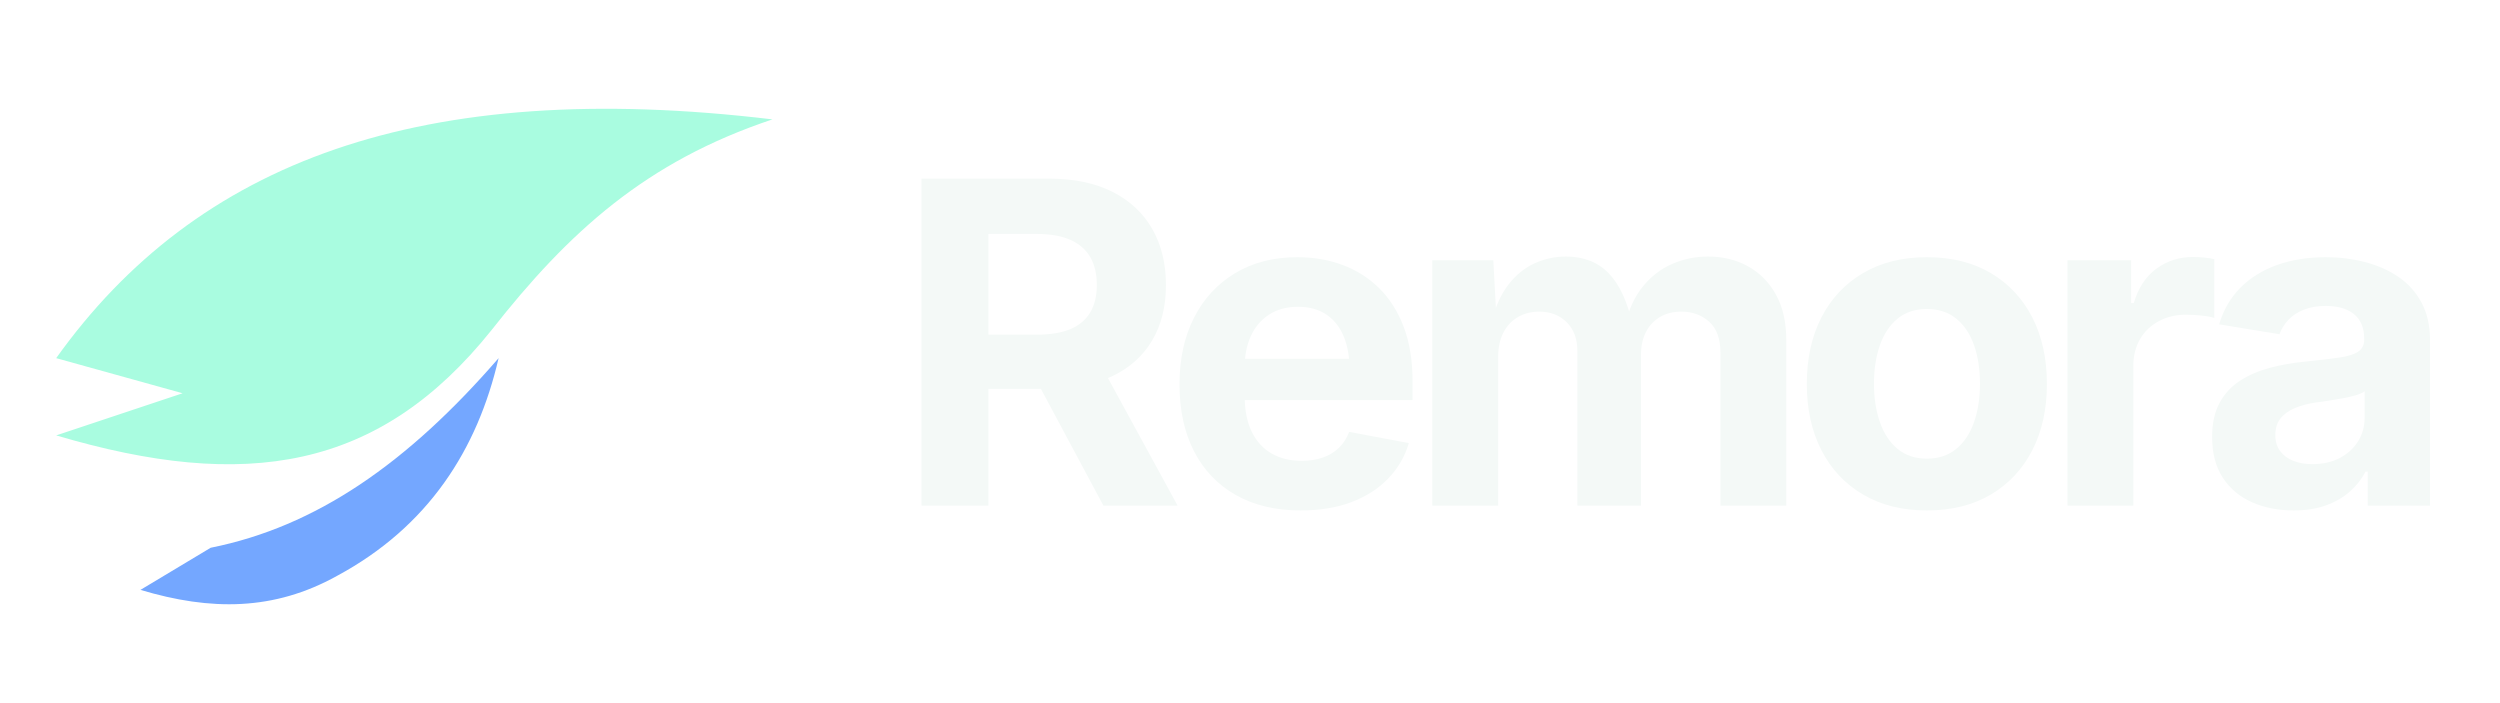
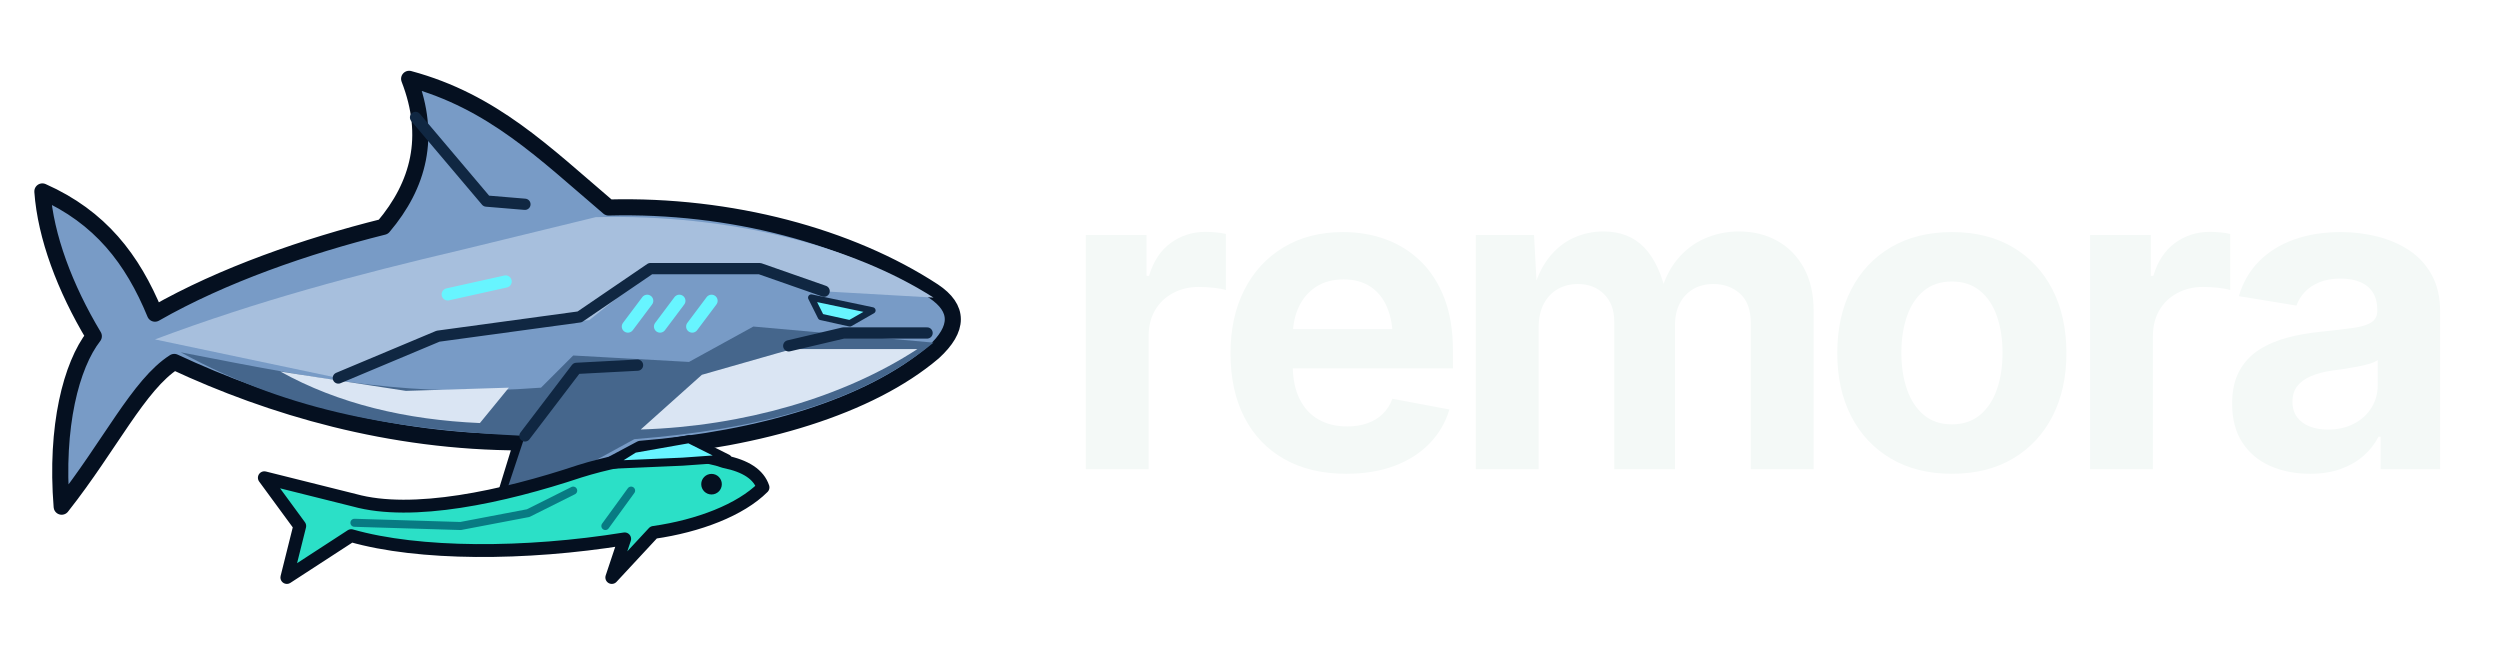
- <svg xmlns="http://www.w3.org/2000/svg" viewBox="0 0 356 100" role="img" aria-label="Remora">
-   <g>
-     <path fill="#A9FCE0" d="M8 51C28 23 60 11 110 17 92 23 81 33 70 47 54 67 35 70 8 62l18-6Z" />
-     <path fill="#74A7FF" d="M30 78c15-3 28-12 41-27-3 13-10 24-23 31-9 5-18 5-28 2Z" />
+ <svg xmlns="http://www.w3.org/2000/svg" viewBox="0 0 373 100" role="img" aria-label="Remora">
+   <g transform="translate(2 6) scale(.48)">
+     <g class="shark">
+       <path d="M44 85C65 73 91 64 115 58C126 45 130 30 123 12C149 19 165 35 185 52C223 51 260 61 286 78Q298 86 286 97C266 114 232 124 195 127L150 151L158 125C117 125 80 114 50 100C39 107 30 126 15 145C13 120 18 101 25 92C16 77 10 61 9 47C27 55 37 68 44 85Z" fill="#789BC6" stroke="#051020" stroke-width="5" stroke-linejoin="round" />
+       <path d="M44 93C76 81 106 73 140 65L181 55C223 54 261 64 286 80L251 78L232 71L199 71L179 87L133 92L101 105Z" fill="#A7BFDD" />
+       <path d="M52 97C98 106 124 111 164 108L174 98L210 100L230 89L286 94C263 113 231 121 193 124L151 147L159 123C115 121 83 114 52 97Z" fill="#45668C" />
+       <path d="M83 103L122 109L154 108L145 119C122 118 101 113 83 103ZM195 121L214 104L242 96L281 96C258 111 227 120 195 121Z" fill="#DAE5F3" />
+       <path d="M125 24L147 50L159 51M101 105L132 92L176 86L198 71L232 71L252 78M159 123L175 102L194 101M241 95L258 91L284 91" fill="none" stroke="#102742" stroke-width="3.5" stroke-linecap="round" stroke-linejoin="round" />
+       <path d="M217 81l-6 8m-4-8l-6 8m-4-8l-6 8m-56-10l18-4" fill="none" stroke="#67F5FF" stroke-width="3.8" stroke-linecap="round" />
+       <path d="M248 80l19 4-7 4-9-2Z" fill="#67F5FF" stroke="#102742" stroke-width="2" stroke-linejoin="round" />
+     </g>
+     <g class="remora">
+       <path d="M106 143C124 148 152 142 176 134C192 129 210 127 221 131Q231 133 233 139C226 146 213 151 199 153L186 167L190 155C159 160 126 160 105 154L85 167L89 151L78 136Z" fill="#2BE0C7" stroke="#051020" stroke-width="4" stroke-linejoin="round" />
+       <path d="M185 132l8-5 17-3 12 6-14 1Z" fill="#67F5FF" stroke="#051020" stroke-width="2.5" stroke-linejoin="round" />
+       <path d="M106 150l33 1 21-4 14-7m10 11l8-11" fill="none" stroke="#087B83" stroke-width="2.5" stroke-linecap="round" stroke-linejoin="round" />
+       <circle cx="217" cy="138" r="3.2" fill="#051020" />
+     </g>
  </g>
  <g fill="#F4F9F7">
-     <path transform="translate(127.00 72) scale(0.03125 -0.03125)" d="M135 0V1490H716Q886 1490 1005.0 1430.0Q1124 1370 1186.5 1261.0Q1249 1152 1249 1005Q1249 858 1185.5 751.5Q1122 645 1001.5 588.5Q881 532 709 532H315V779H660Q754 779 814.0 804.5Q874 830 904.0 880.5Q934 931 934 1005Q934 1081 904.0 1132.5Q874 1184 813.5 1211.0Q753 1238 659 1238H440V0ZM964 0 601 678H932L1302 0Z" />
-     <path transform="translate(165.43 72) scale(0.03125 -0.03125)" d="M633 -22Q462 -22 338.0 48.0Q214 118 147.5 247.0Q81 376 81 553Q81 726 147.0 856.0Q213 986 334.0 1059.0Q455 1132 618 1132Q728 1132 823.0 1097.0Q918 1062 990.0 991.5Q1062 921 1102.5 815.0Q1143 709 1143 565V481H204V669H996L856 619Q856 706 829.5 770.5Q803 835 750.5 870.5Q698 906 621 906Q543 906 488.5 870.0Q434 834 406.0 772.5Q378 711 378 632V499Q378 402 410.5 336.0Q443 270 501.5 237.0Q560 204 638 204Q691 204 734.0 219.0Q777 234 807.5 263.5Q838 293 854 336L1126 285Q1099 193 1032.0 123.5Q965 54 864.5 16.0Q764 -22 633 -22Z" />
-     <path transform="translate(199.96 72) scale(0.03125 -0.03125)" d="M128 0V1118H406L421 840H399Q425 943 475.5 1008.0Q526 1073 594.0 1104.0Q662 1135 737 1135Q858 1135 932.0 1058.5Q1006 982 1041 822H1006Q1031 929 1087.5 998.5Q1144 1068 1221.5 1101.5Q1299 1135 1384 1135Q1487 1135 1567.5 1090.0Q1648 1045 1694.5 960.5Q1741 876 1741 754V0H1441V697Q1441 792 1389.5 838.0Q1338 884 1263 884Q1207 884 1165.5 859.5Q1124 835 1101.5 791.0Q1079 747 1079 688V0H789V705Q789 787 740.5 835.5Q692 884 615 884Q562 884 519.5 860.0Q477 836 452.5 789.5Q428 743 428 676V0Z" />
-     <path transform="translate(254.76 72) scale(0.03125 -0.03125)" d="M628 -22Q460 -22 337.0 50.5Q214 123 147.5 252.5Q81 382 81 554Q81 728 147.5 857.5Q214 987 337.0 1059.5Q460 1132 628 1132Q797 1132 919.5 1059.5Q1042 987 1108.5 857.5Q1175 728 1175 554Q1175 382 1108.5 252.5Q1042 123 919.5 50.5Q797 -22 628 -22ZM628 214Q708 214 762.0 258.5Q816 303 843.0 380.5Q870 458 870 555Q870 654 843.0 731.0Q816 808 762.0 852.0Q708 896 628 896Q548 896 494.5 852.0Q441 808 414.0 731.0Q387 654 387 555Q387 458 414.0 380.5Q441 303 494.5 258.5Q548 214 628 214Z" />
-     <path transform="translate(290.41 72) scale(0.03125 -0.03125)" d="M128 0V1118H418V923H430Q461 1027 533.5 1080.0Q606 1133 700 1133Q723 1133 750.0 1130.5Q777 1128 797 1123V855Q777 862 739.0 866.0Q701 870 667 870Q599 870 544.0 840.5Q489 811 458.5 758.5Q428 706 428 636V0Z" />
-     <path transform="translate(312.88 72) scale(0.03125 -0.03125)" d="M440 -22Q334 -22 249.5 15.5Q165 53 116.5 127.5Q68 202 68 313Q68 406 102.5 469.0Q137 532 196.5 570.0Q256 608 331.5 628.0Q407 648 490 656Q587 666 646.5 674.5Q706 683 733.5 701.5Q761 720 761 756V761Q761 809 741.0 842.0Q721 875 681.5 892.5Q642 910 586 910Q528 910 485.0 892.5Q442 875 415.0 846.0Q388 817 375 781L100 826Q129 924 196.0 992.0Q263 1060 362.5 1096.0Q462 1132 587 1132Q677 1132 762.0 1110.5Q847 1089 914.5 1044.0Q982 999 1021.5 926.5Q1061 854 1061 753V0H777V155H767Q740 103 695.0 63.5Q650 24 586.5 1.0Q523 -22 440 -22ZM525 189Q596 189 649.5 217.0Q703 245 733.0 293.0Q763 341 763 400V521Q750 511 723.0 503.0Q696 495 663.0 489.0Q630 483 598.0 478.0Q566 473 541 470Q486 462 444.0 444.0Q402 426 379.0 396.5Q356 367 356 321Q356 278 378.0 248.5Q400 219 438.0 204.0Q476 189 525 189Z" />
+     <path transform="translate(158.00 70) scale(0.03125 -0.03125)" d="M128 0V1118H418V923H430Q461 1027 533.5 1080.0Q606 1133 700 1133Q723 1133 750.0 1130.5Q777 1128 797 1123V855Q777 862 739.0 866.0Q701 870 667 870Q599 870 544.0 840.5Q489 811 458.5 758.5Q428 706 428 636V0Z" />
+     <path transform="translate(181.06 70) scale(0.03125 -0.03125)" d="M633 -22Q462 -22 338.0 48.0Q214 118 147.5 247.0Q81 376 81 553Q81 726 147.0 856.0Q213 986 334.0 1059.0Q455 1132 618 1132Q728 1132 823.0 1097.0Q918 1062 990.0 991.5Q1062 921 1102.5 815.0Q1143 709 1143 565V481H204V669H996L856 619Q856 706 829.5 770.5Q803 835 750.5 870.5Q698 906 621 906Q543 906 488.5 870.0Q434 834 406.0 772.5Q378 711 378 632V499Q378 402 410.5 336.0Q443 270 501.5 237.0Q560 204 638 204Q691 204 734.0 219.0Q777 234 807.5 263.5Q838 293 854 336L1126 285Q1099 193 1032.0 123.5Q965 54 864.5 16.0Q764 -22 633 -22Z" />
+     <path transform="translate(216.19 70) scale(0.03125 -0.03125)" d="M128 0V1118H406L421 840H399Q425 943 475.5 1008.0Q526 1073 594.0 1104.0Q662 1135 737 1135Q858 1135 932.0 1058.5Q1006 982 1041 822H1006Q1031 929 1087.5 998.5Q1144 1068 1221.5 1101.5Q1299 1135 1384 1135Q1487 1135 1567.5 1090.0Q1648 1045 1694.5 960.5Q1741 876 1741 754V0H1441V697Q1441 792 1389.5 838.0Q1338 884 1263 884Q1207 884 1165.5 859.5Q1124 835 1101.5 791.0Q1079 747 1079 688V0H789V705Q789 787 740.5 835.5Q692 884 615 884Q562 884 519.5 860.0Q477 836 452.5 789.5Q428 743 428 676V0Z" />
+     <path transform="translate(271.59 70) scale(0.03125 -0.03125)" d="M628 -22Q460 -22 337.0 50.5Q214 123 147.5 252.5Q81 382 81 554Q81 728 147.5 857.5Q214 987 337.0 1059.5Q460 1132 628 1132Q797 1132 919.5 1059.5Q1042 987 1108.5 857.5Q1175 728 1175 554Q1175 382 1108.5 252.5Q1042 123 919.5 50.5Q797 -22 628 -22ZM628 214Q708 214 762.0 258.5Q816 303 843.0 380.5Q870 458 870 555Q870 654 843.0 731.0Q816 808 762.0 852.0Q708 896 628 896Q548 896 494.5 852.0Q441 808 414.0 731.0Q387 654 387 555Q387 458 414.0 380.5Q441 303 494.5 258.5Q548 214 628 214Z" />
+     <path transform="translate(307.84 70) scale(0.03125 -0.03125)" d="M128 0V1118H418V923H430Q461 1027 533.5 1080.0Q606 1133 700 1133Q723 1133 750.0 1130.5Q777 1128 797 1123V855Q777 862 739.0 866.0Q701 870 667 870Q599 870 544.0 840.5Q489 811 458.5 758.5Q428 706 428 636V0Z" />
+     <path transform="translate(330.91 70) scale(0.03125 -0.03125)" d="M440 -22Q334 -22 249.5 15.5Q165 53 116.5 127.5Q68 202 68 313Q68 406 102.5 469.0Q137 532 196.5 570.0Q256 608 331.5 628.0Q407 648 490 656Q587 666 646.5 674.5Q706 683 733.5 701.5Q761 720 761 756V761Q761 809 741.0 842.0Q721 875 681.5 892.5Q642 910 586 910Q528 910 485.0 892.5Q442 875 415.0 846.0Q388 817 375 781L100 826Q129 924 196.0 992.0Q263 1060 362.5 1096.0Q462 1132 587 1132Q677 1132 762.0 1110.5Q847 1089 914.5 1044.0Q982 999 1021.5 926.5Q1061 854 1061 753V0H777V155H767Q740 103 695.0 63.5Q650 24 586.5 1.0Q523 -22 440 -22ZM525 189Q596 189 649.5 217.0Q703 245 733.0 293.0Q763 341 763 400V521Q750 511 723.0 503.0Q696 495 663.0 489.0Q630 483 598.0 478.0Q566 473 541 470Q486 462 444.0 444.0Q402 426 379.0 396.5Q356 367 356 321Q356 278 378.0 248.5Q400 219 438.0 204.0Q476 189 525 189Z" />
  </g>
</svg>
